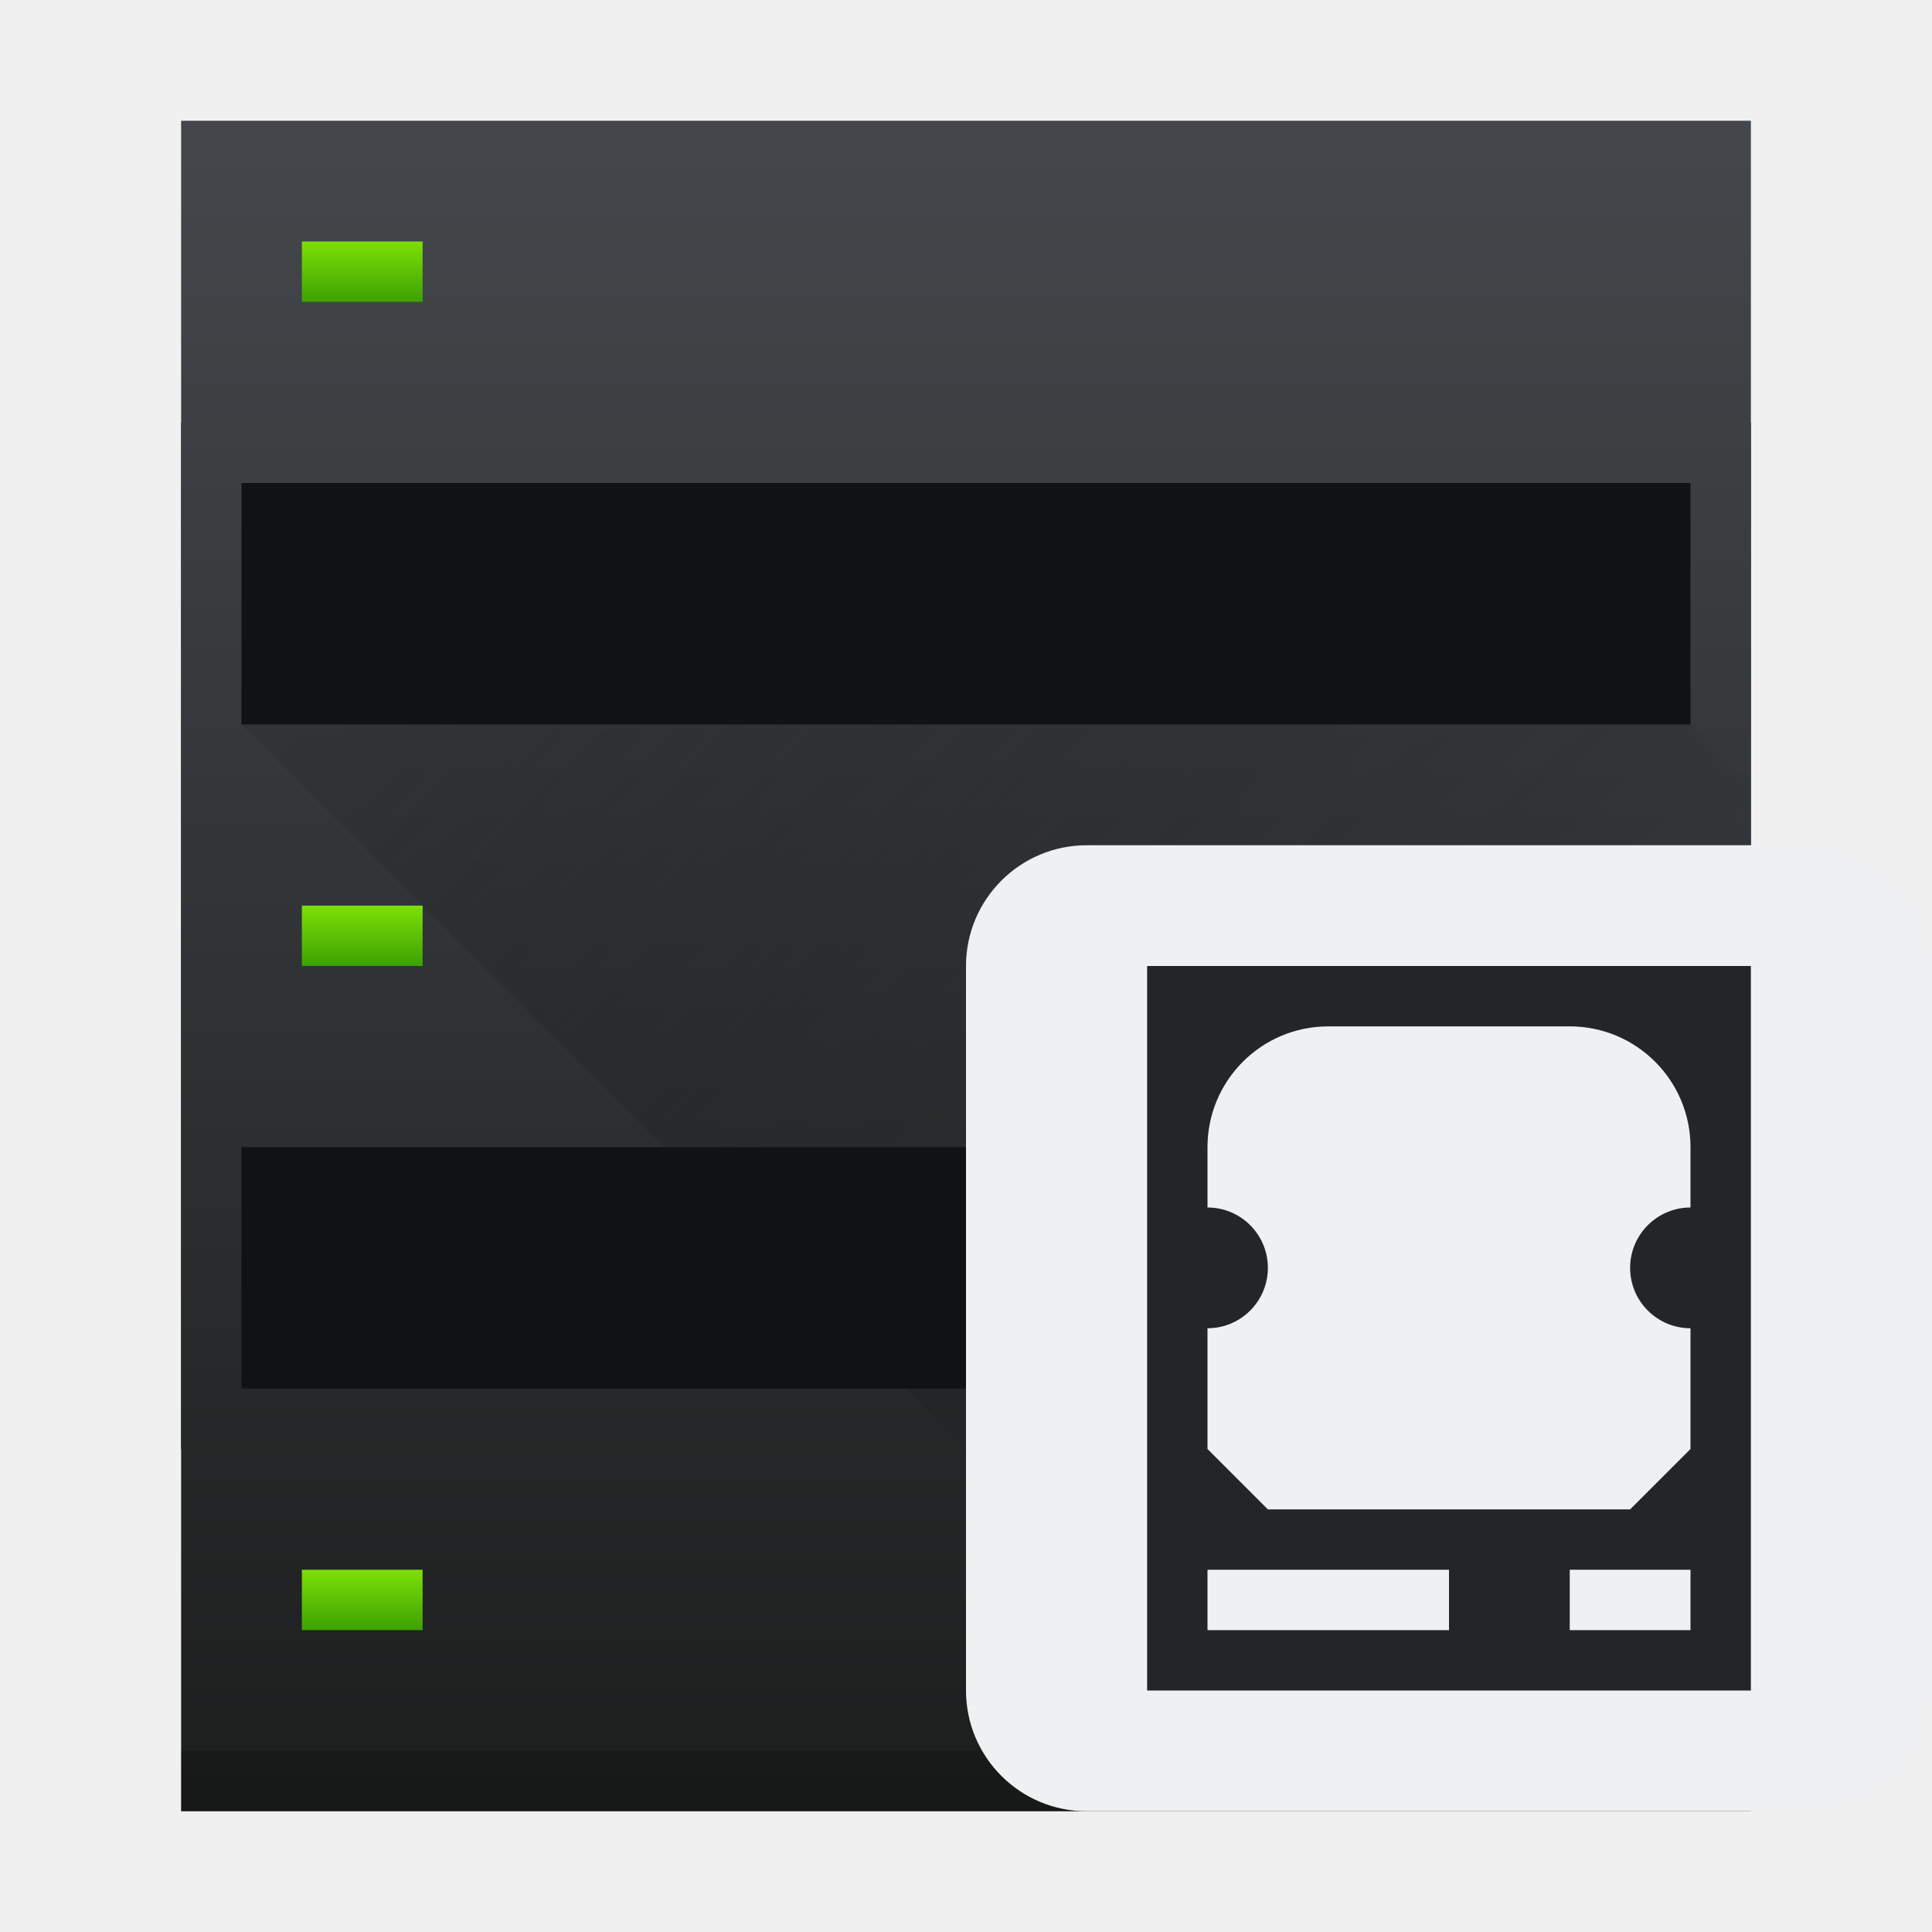
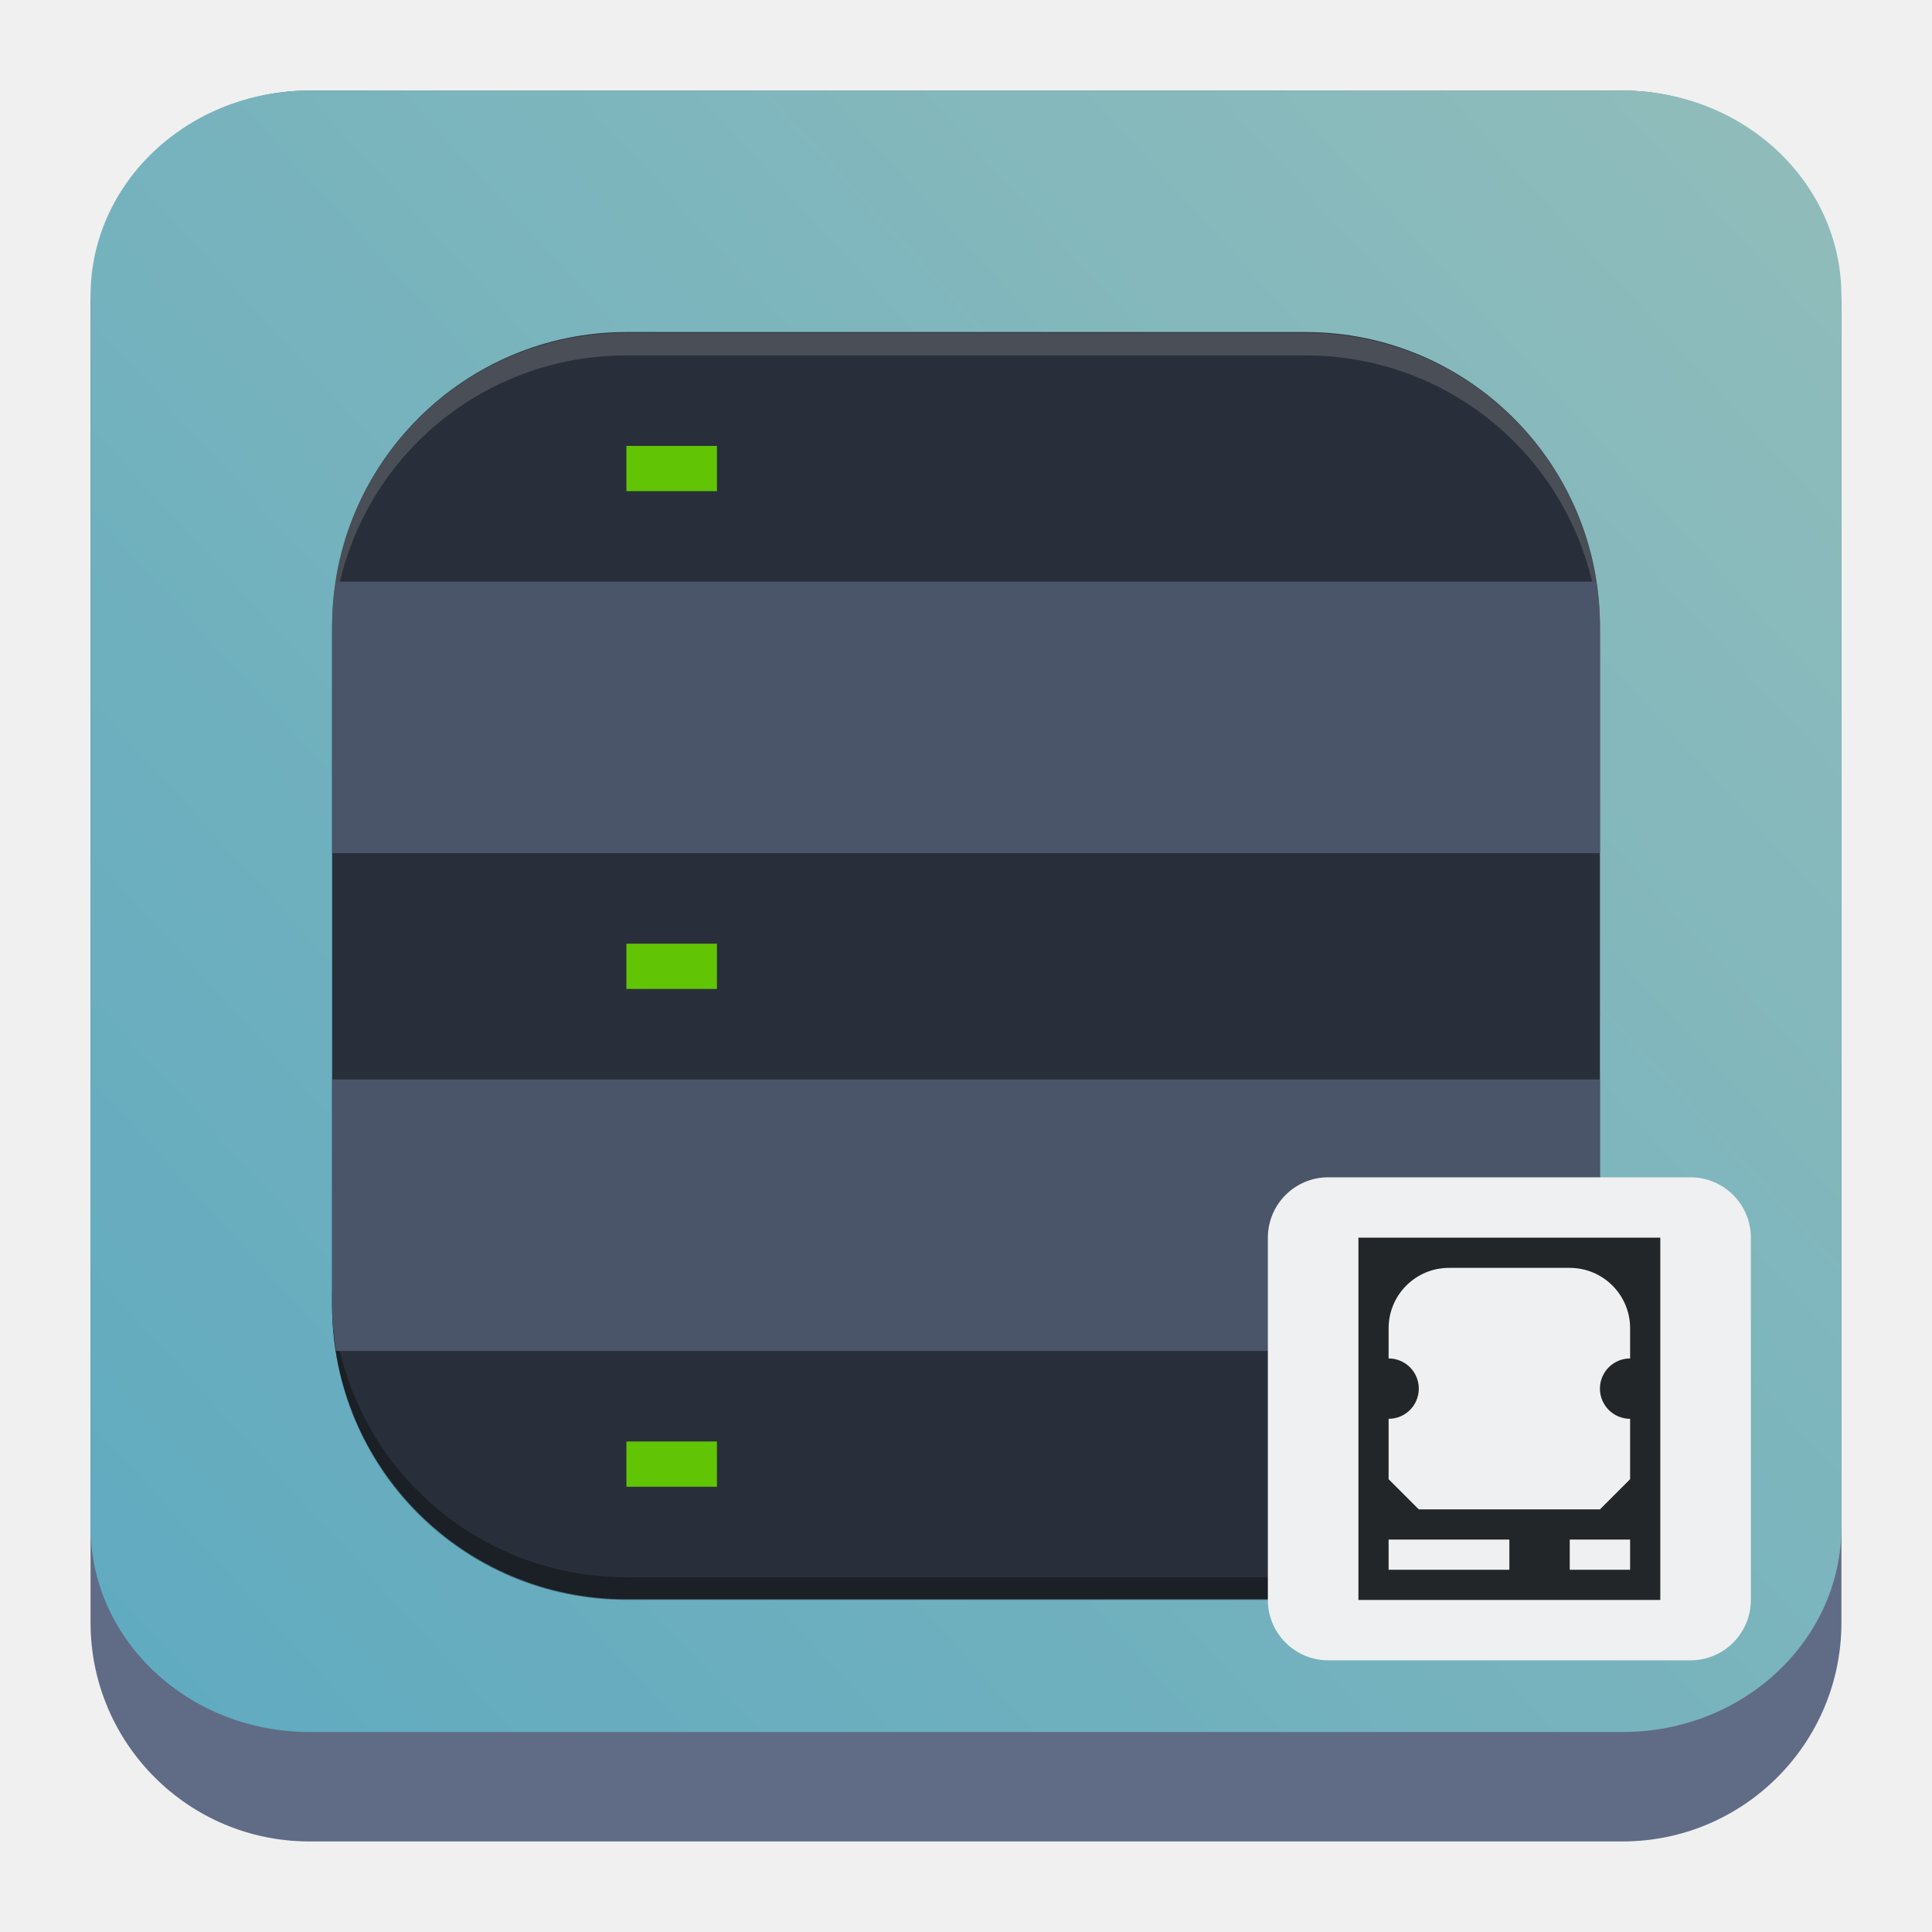
- <svg xmlns="http://www.w3.org/2000/svg" xmlns:xlink="http://www.w3.org/1999/xlink" height="32" width="32">
-   <linearGradient id="b" gradientTransform="matrix(.7 0 0 .7 -.7 -1.1)" gradientUnits="userSpaceOnUse" x2="0" y1="44" y2="4">
-     <stop offset="0" stop-color="#1d1e1e" />
-     <stop offset="1" stop-color="#44484c" />
-   </linearGradient>
-   <linearGradient id="c" x1="6" x2="6" xlink:href="#a" y1="5" y2="4" />
-   <linearGradient id="a" gradientUnits="userSpaceOnUse" x2="0" y1="507.8" y2="506.8">
-     <stop offset="0" stop-color="#3da103" />
-     <stop offset="1" stop-color="#7ddf07" />
-   </linearGradient>
-   <linearGradient id="d" x1="6" x2="6" xlink:href="#a" y1="16" y2="15" />
-   <linearGradient id="e" x1="6" x2="6" xlink:href="#a" y1="27" y2="26" />
-   <linearGradient id="f" gradientUnits="userSpaceOnUse" x1="5" x2="18" y1="12" y2="25">
-     <stop offset="0" stop-color="#292c2f" />
-     <stop offset="1" stop-opacity="0" />
-   </linearGradient>
-   <path d="M3 7h26v17H3z" fill="#111213" />
-   <path d="M3 2v28h26V2zm1 6h24v4H4zm0 11h24v4H4z" fill="url(#b)" />
-   <path d="M3 29h26v1H3z" opacity=".2" />
-   <g stroke-width=".7">
-     <path d="M5 4h2v1H5z" fill="url(#c)" />
-     <path d="M5 15h2v1H5z" fill="url(#d)" />
-     <path d="M5 26h2v1H5z" fill="url(#e)" />
+ <svg xmlns="http://www.w3.org/2000/svg" xmlns:xlink="http://www.w3.org/1999/xlink" width="64" version="1.1" height="64" id="svg3307">
+   <defs id="defs5455">
+     <linearGradient id="linearGradient1641" gradientUnits="userSpaceOnUse" x2="0" y1="30" y2="8">
+       <stop offset="0" stop-color="#cea476" id="stop1637" style="stop-color:#4c566a;stop-opacity:1;" />
+       <stop offset="1" stop-color="#dab58b" id="stop1639" style="stop-color:#2e3440;stop-opacity:1;" />
+     </linearGradient>
+     <linearGradient xlink:href="#linearGradient22063-0" id="linearGradient22065-6" x1="-22" y1="5.111" x2="-6.444" y2="-9.111" gradientUnits="userSpaceOnUse" gradientTransform="matrix(3.625,0,0,3.625,467.3214,555.048)" />
+     <linearGradient id="linearGradient22063-0">
+       <stop style="stop-color:#5faac0;stop-opacity:1;" offset="0" id="stop22059-6" />
+       <stop style="stop-color:#8fbcbb;stop-opacity:1;" offset="1" id="stop22061-2" />
+     </linearGradient>
+     <linearGradient id="b" gradientTransform="matrix(1.006217,0,0,0.9230743,-418.2651,-495.3194)" gradientUnits="userSpaceOnUse" x1="388.423" x2="388.423" y1="557.798" y2="505.798">
+       <stop offset="0" stop-color="#7f8c8d" id="stop13" />
+       <stop offset="1" stop-color="#afb0b3" id="stop15" />
+     </linearGradient>
+     <linearGradient id="d" gradientTransform="matrix(0.8944114,0,0,0.9230743,-28.62171,-33.96571)" gradientUnits="userSpaceOnUse" x1="1.333" x2="1.333" y1="48.714" y2="9.714">
+       <stop offset="0" stop-color="#eef1f2" id="stop19" />
+       <stop offset="1" stop-color="#f9fafb" id="stop21" />
+     </linearGradient>
+     <linearGradient id="f" gradientUnits="userSpaceOnUse" x1="-11.306" x2="-11.306" y1="23.62" y2="7.62" gradientTransform="matrix(1.714286,0,0,1.714286,-27.42857,-31.85714)">
+       <stop offset="0" stop-color="#3e3e3e" id="stop2" />
+       <stop offset="1" stop-color="#5c5c5c" id="stop4" />
+     </linearGradient>
+     <linearGradient id="a" gradientTransform="matrix(0.5714282,0,0,0.5714282,-222.4692,732.0492)" gradientUnits="userSpaceOnUse" x2="0" xlink:href="#b-3" y1="543.798" y2="503.798" />
+     <linearGradient id="b-3">
+       <stop offset="0" stop-color="#2f3943" id="stop2771" />
+       <stop offset="1" stop-color="#808c9b" id="stop2773" />
+     </linearGradient>
+     <linearGradient id="c" gradientTransform="matrix(0.6363631,0,0,0.6363631,-248.9998,698.0365)" gradientUnits="userSpaceOnUse" x2="0" xlink:href="#b-3" y1="499.798" y2="547.798" />
+     <linearGradient id="e" gradientUnits="userSpaceOnUse" x1="8" x2="20" y1="6" y2="20">
+       <stop offset="0" id="stop2782" />
+       <stop offset="1" stop-opacity="0" id="stop2784" />
+     </linearGradient>
+     <linearGradient id="d-6" gradientUnits="userSpaceOnUse" x1="11" x2="11" y1="17" y2="6">
+       <stop offset="0" stop-color="#ffd42a" id="stop2777" />
+       <stop offset="1" stop-color="#ffdf62" id="stop2779" />
+     </linearGradient>
+     <filter id="filter6437" x="-0.108" y="-0.108" width="1.216" height="1.216" color-interpolation-filters="sRGB">
+       <feGaussianBlur stdDeviation="0.41" id="feGaussianBlur438" />
+     </filter>
+     <linearGradient id="linearGradient6207" x1="7.635" x2="8.761" y1="5.704" y2="14.001" gradientUnits="userSpaceOnUse" gradientTransform="matrix(4.347936,0,0,4.347936,436.8094,445.1178)">
+       <stop stop-color="#2e3440" offset="0" id="stop433" />
+       <stop stop-color="#4c566a" offset="1" id="stop435" />
+     </linearGradient>
+     <linearGradient id="c-3" gradientUnits="userSpaceOnUse" x2="0" xlink:href="#linearGradient1641" y1="8" y2="2" gradientTransform="matrix(1.571429,0,0,1.571429,391.4286,522.2113)" />
+     <linearGradient id="b-6" gradientUnits="userSpaceOnUse" x2="0" y1="30" y2="8">
+       <stop offset="0" stop-color="#cea476" id="stop164" />
+       <stop offset="1" stop-color="#dab58b" id="stop166" />
+     </linearGradient>
+     <linearGradient id="d-7" gradientUnits="userSpaceOnUse" x2="0" xlink:href="#linearGradient1641" y1="30" y2="8" gradientTransform="matrix(1.571429,0,0,1.571429,391.4286,522.2113)" />
+     <linearGradient id="linearGradient331" gradientUnits="userSpaceOnUse" x2="0" y1="30" y2="8">
+       <stop offset="0" stop-color="#cea476" id="stop327" />
+       <stop offset="1" stop-color="#dab58b" id="stop329" />
+     </linearGradient>
+     <linearGradient id="e-5" gradientUnits="userSpaceOnUse" x1="16" x2="16" xlink:href="#linearGradient22063-0" y1="8" y2="2" />
+     <linearGradient id="a-3" gradientTransform="matrix(0.66667,0,0,0.66667,-256.38,-333.867)" gradientUnits="userSpaceOnUse" x2="0" y1="512.8" y2="503.8">
+       <stop offset="0" stop-color="#ebc69a" id="stop172" />
+       <stop offset="1" stop-color="#f4e0c8" stop-opacity="0" id="stop174" />
+     </linearGradient>
+     <linearGradient id="f-5" gradientUnits="userSpaceOnUse" x1="16" x2="16" xlink:href="#linearGradient22063-0" y1="11" y2="8" />
+     <linearGradient id="linearGradient342" gradientTransform="matrix(0.66667,0,0,0.66667,-256.38,-333.867)" gradientUnits="userSpaceOnUse" x2="0" y1="512.8" y2="503.8">
+       <stop offset="0" stop-color="#ebc69a" id="stop338" />
+       <stop offset="1" stop-color="#f4e0c8" stop-opacity="0" id="stop340" />
+     </linearGradient>
+     <linearGradient id="g" gradientUnits="userSpaceOnUse" x1="34" x2="48" y1="16" y2="30" gradientTransform="matrix(1.742857,0,0,1.742857,386.0857,515.1253)">
+       <stop offset="0" stop-color="#292c2f" id="stop196" />
+       <stop offset="1" stop-opacity="0" id="stop198" />
+     </linearGradient>
+     <linearGradient id="h" gradientUnits="userSpaceOnUse" x1="30" x2="30" xlink:href="#a-36" y1="30" y2="8" gradientTransform="matrix(1.742857,0,0,1.742857,386.0857,515.1253)" />
+     <linearGradient id="a-36" gradientUnits="userSpaceOnUse" x2="0" y1="30" y2="8">
+       <stop offset="0" stop-color="#cfd2d5" id="stop222" />
+       <stop offset="1" stop-color="#eff0f1" id="stop224" />
+     </linearGradient>
+     <linearGradient id="m" x1="18" x2="30" y1="18" y2="30" gradientUnits="userSpaceOnUse" gradientTransform="matrix(1.914278,0,0,1.914278,382.5431,511.583)">
+       <stop stop-color="#292c2f" offset="0" id="stop205" />
+       <stop stop-opacity="0" offset="1" id="stop207" />
+     </linearGradient>
+     <linearGradient id="l" x1="22" x2="22" y1="30" y2="8" gradientTransform="matrix(0,-1.914278,-1.914278,0,466.7713,595.8112)" gradientUnits="userSpaceOnUse" xlink:href="#k" />
+     <linearGradient id="k" x2="0" y1="30" y2="8" gradientUnits="userSpaceOnUse">
+       <stop stop-color="#cfd2d5" offset="0" id="stop231" />
+       <stop stop-color="#eff0f1" offset="1" id="stop233" />
+     </linearGradient>
+     <linearGradient id="b-67" gradientTransform="matrix(1.05,0,0,1.05,398.256,520.3354)" gradientUnits="userSpaceOnUse" x2="0" y1="44" y2="4">
+       <stop offset="0" stop-color="#1d1e1e" id="stop3" />
+       <stop offset="1" stop-color="#44484c" id="stop4-5" />
+     </linearGradient>
+     <linearGradient id="c-35" x1="6" x2="6" xlink:href="#a-6" y1="5" y2="4" />
+     <linearGradient id="a-6" gradientUnits="userSpaceOnUse" x2="0" y1="507.8" y2="506.8">
+       <stop offset="0" stop-color="#3da103" id="stop5" />
+       <stop offset="1" stop-color="#7ddf07" id="stop6" />
+     </linearGradient>
+     <linearGradient id="d-2" x1="6" x2="6" xlink:href="#a-6" y1="16" y2="15" />
+     <linearGradient id="linearGradient2" gradientUnits="userSpaceOnUse" x2="0" y1="507.8" y2="506.8">
+       <stop offset="0" stop-color="#3da103" id="stop1" />
+       <stop offset="1" stop-color="#7ddf07" id="stop2-9" />
+     </linearGradient>
+     <linearGradient id="e-1" x1="6" x2="6" xlink:href="#a-6" y1="27" y2="26" />
+     <linearGradient id="linearGradient8" gradientUnits="userSpaceOnUse" x2="0" y1="507.8" y2="506.8">
+       <stop offset="0" stop-color="#3da103" id="stop7" />
+       <stop offset="1" stop-color="#7ddf07" id="stop8" />
+     </linearGradient>
+     <linearGradient id="f-2" gradientUnits="userSpaceOnUse" x1="5" x2="18" y1="12" y2="25" gradientTransform="matrix(1.5,0,0,1.5,399.306,521.9854)">
+       <stop offset="0" stop-color="#292c2f" id="stop9" />
+       <stop offset="1" stop-opacity="0" id="stop10" />
+     </linearGradient>
+   </defs>
+   <g id="layer1" transform="translate(-384.5714,-515.798)">
+     <path d="m 387.571,526.048 c 0,-4.004 3.246,-7.25 7.25,-7.25 h 43.5 c 4.004,0 7.25,3.246 7.25,7.25 v 43.5 c 0,4.004 -3.246,7.25 -7.25,7.25 h -43.5 c -4.004,0 -7.25,-3.246 -7.25,-7.25 z" id="path736-7" style="fill:#606c86;fill-opacity:1;stroke-width:3.625" />
+     <path d="m 387.571,525.595 c 0,-3.754 3.246,-6.797 7.25,-6.797 h 43.5 c 4.004,0 7.25,3.043 7.25,6.797 v 40.781 c 0,3.754 -3.246,6.797 -7.25,6.797 h -43.5 c -4.004,0 -7.25,-3.043 -7.25,-6.797 z" id="path738-9" style="fill:url(#linearGradient22065-6);fill-opacity:1;stroke-width:3.625" />
+     <g id="g1" transform="matrix(1.000516,0,0,1,-8.20813,-55.99997)">
+       <rect width="41.977" height="41.977" x="403.573" y="582.798" fill="#4d4d4d" rx="9.746" ry="9.746" id="rect1" style="stroke-width:0.75;fill:#292f3a;fill-opacity:1" />
+       <path d="m 403.571,614.301 v 0.75 c 0,5.399 4.347,9.747 9.747,9.747 h 22.484 c 5.399,0 9.747,-4.347 9.747,-9.747 v -0.75 c 0,5.399 -4.347,9.746 -9.747,9.746 h -22.484 a 9.726,9.726 0 0 1 -9.747,-9.746" opacity="0.35" id="path1" style="stroke-width:0.75" />
+       <path fill="#ffffff" d="m 403.571,593.318 v -0.75 c 0,-5.399 4.347,-9.747 9.747,-9.747 h 22.484 c 5.399,0 9.747,4.347 9.747,9.747 v 0.75 c 0,-5.399 -4.347,-9.746 -9.747,-9.746 h -22.484 a 9.726,9.726 0 0 0 -9.747,9.746" opacity="0.15" id="path2" style="stroke-width:0.75" />
+       <path d="m 403.696,591.066 a 9.744,9.744 0 0 0 -0.123,1.477 v 7.518 h 41.977 v -7.518 c 0,-0.503 -0.051,-0.994 -0.123,-1.477 z m -0.123,16.49 v 7.472 c 0,0.519 0.053,1.025 0.13,1.522 h 41.716 c 0.077,-0.497 0.13,-1.003 0.13,-1.522 v -7.472 z" opacity="0.45" style="fill:#4a5569;stroke-width:0.75;fill-opacity:1;opacity:1" id="path3" />
+       <path d="m 413.317,586.569 h 2.998 v 1.499 h -2.998 z m 0,16.49 h 2.998 v 1.499 h -2.998 z m 0,16.49 h 2.998 v 1.499 h -2.998 z" style="fill:#61c405;fill-opacity:1;stroke-width:0.75" id="path4" />
+     </g>
+     <g id="g2" transform="translate(2.999988,-47.99997)">
+       <rect fill="#eff0f1" height="16" rx="2" width="16" x="423.571" y="602.798" id="rect12" />
+       <path d="m 426.571,604.798 v 12 h 10 v -12 z m 3,1 h 4 a 2,2 0 0 1 2,2 v 1 a 1,1 0 1 0 0,2 v 2 l -1,1 h -6 l -1,-1 v -2 a 1,1 0 1 0 0,-2 v -1 a 2,2 0 0 1 2,-2 z m -2,9 h 4 v 1 h -4 z m 6,0 h 2 v 1 h -2 z" fill="#232629" id="path13" />
+     </g>
  </g>
-   <path d="M4 12l7 7h17v4H15l7 7h7V13l-1-1z" fill="url(#f)" fill-rule="evenodd" opacity=".4" />
-   <rect fill="#eff0f1" height="16" rx="2" width="16" x="16" y="14" />
-   <path d="M19 16v12h10V16zm3 1h4a2 2 0 0 1 2 2v1a1 1 0 1 0 0 2v2l-1 1h-6l-1-1v-2a1 1 0 1 0 0-2v-1a2 2 0 0 1 2-2zm-2 9h4v1h-4zm6 0h2v1h-2z" fill="#232629" />
</svg>
